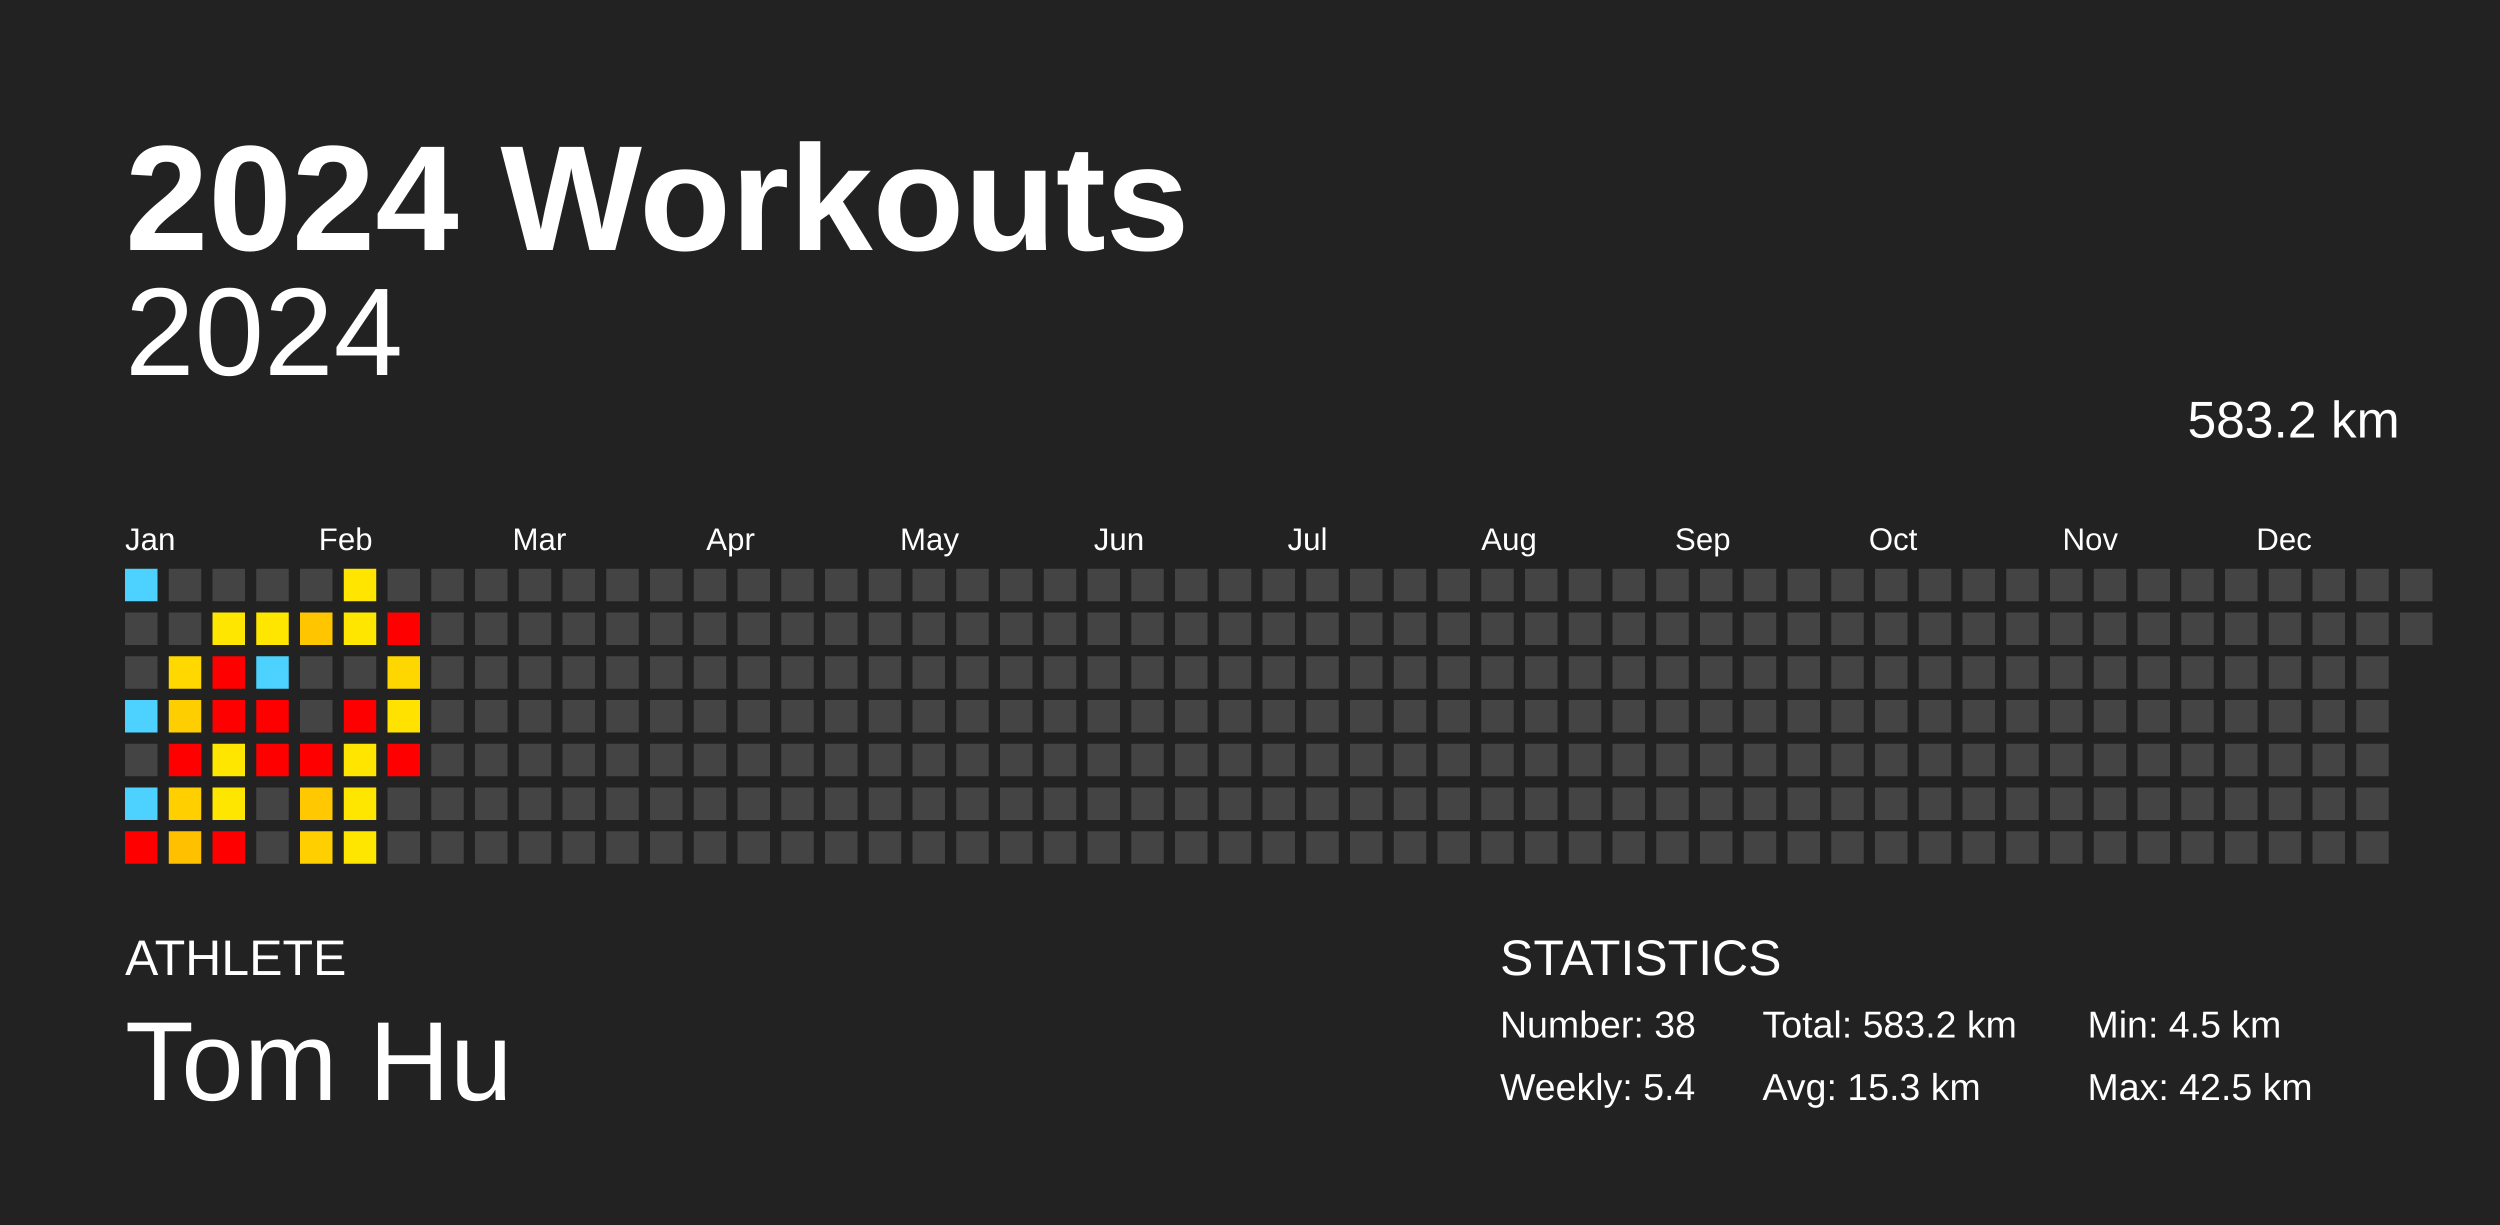
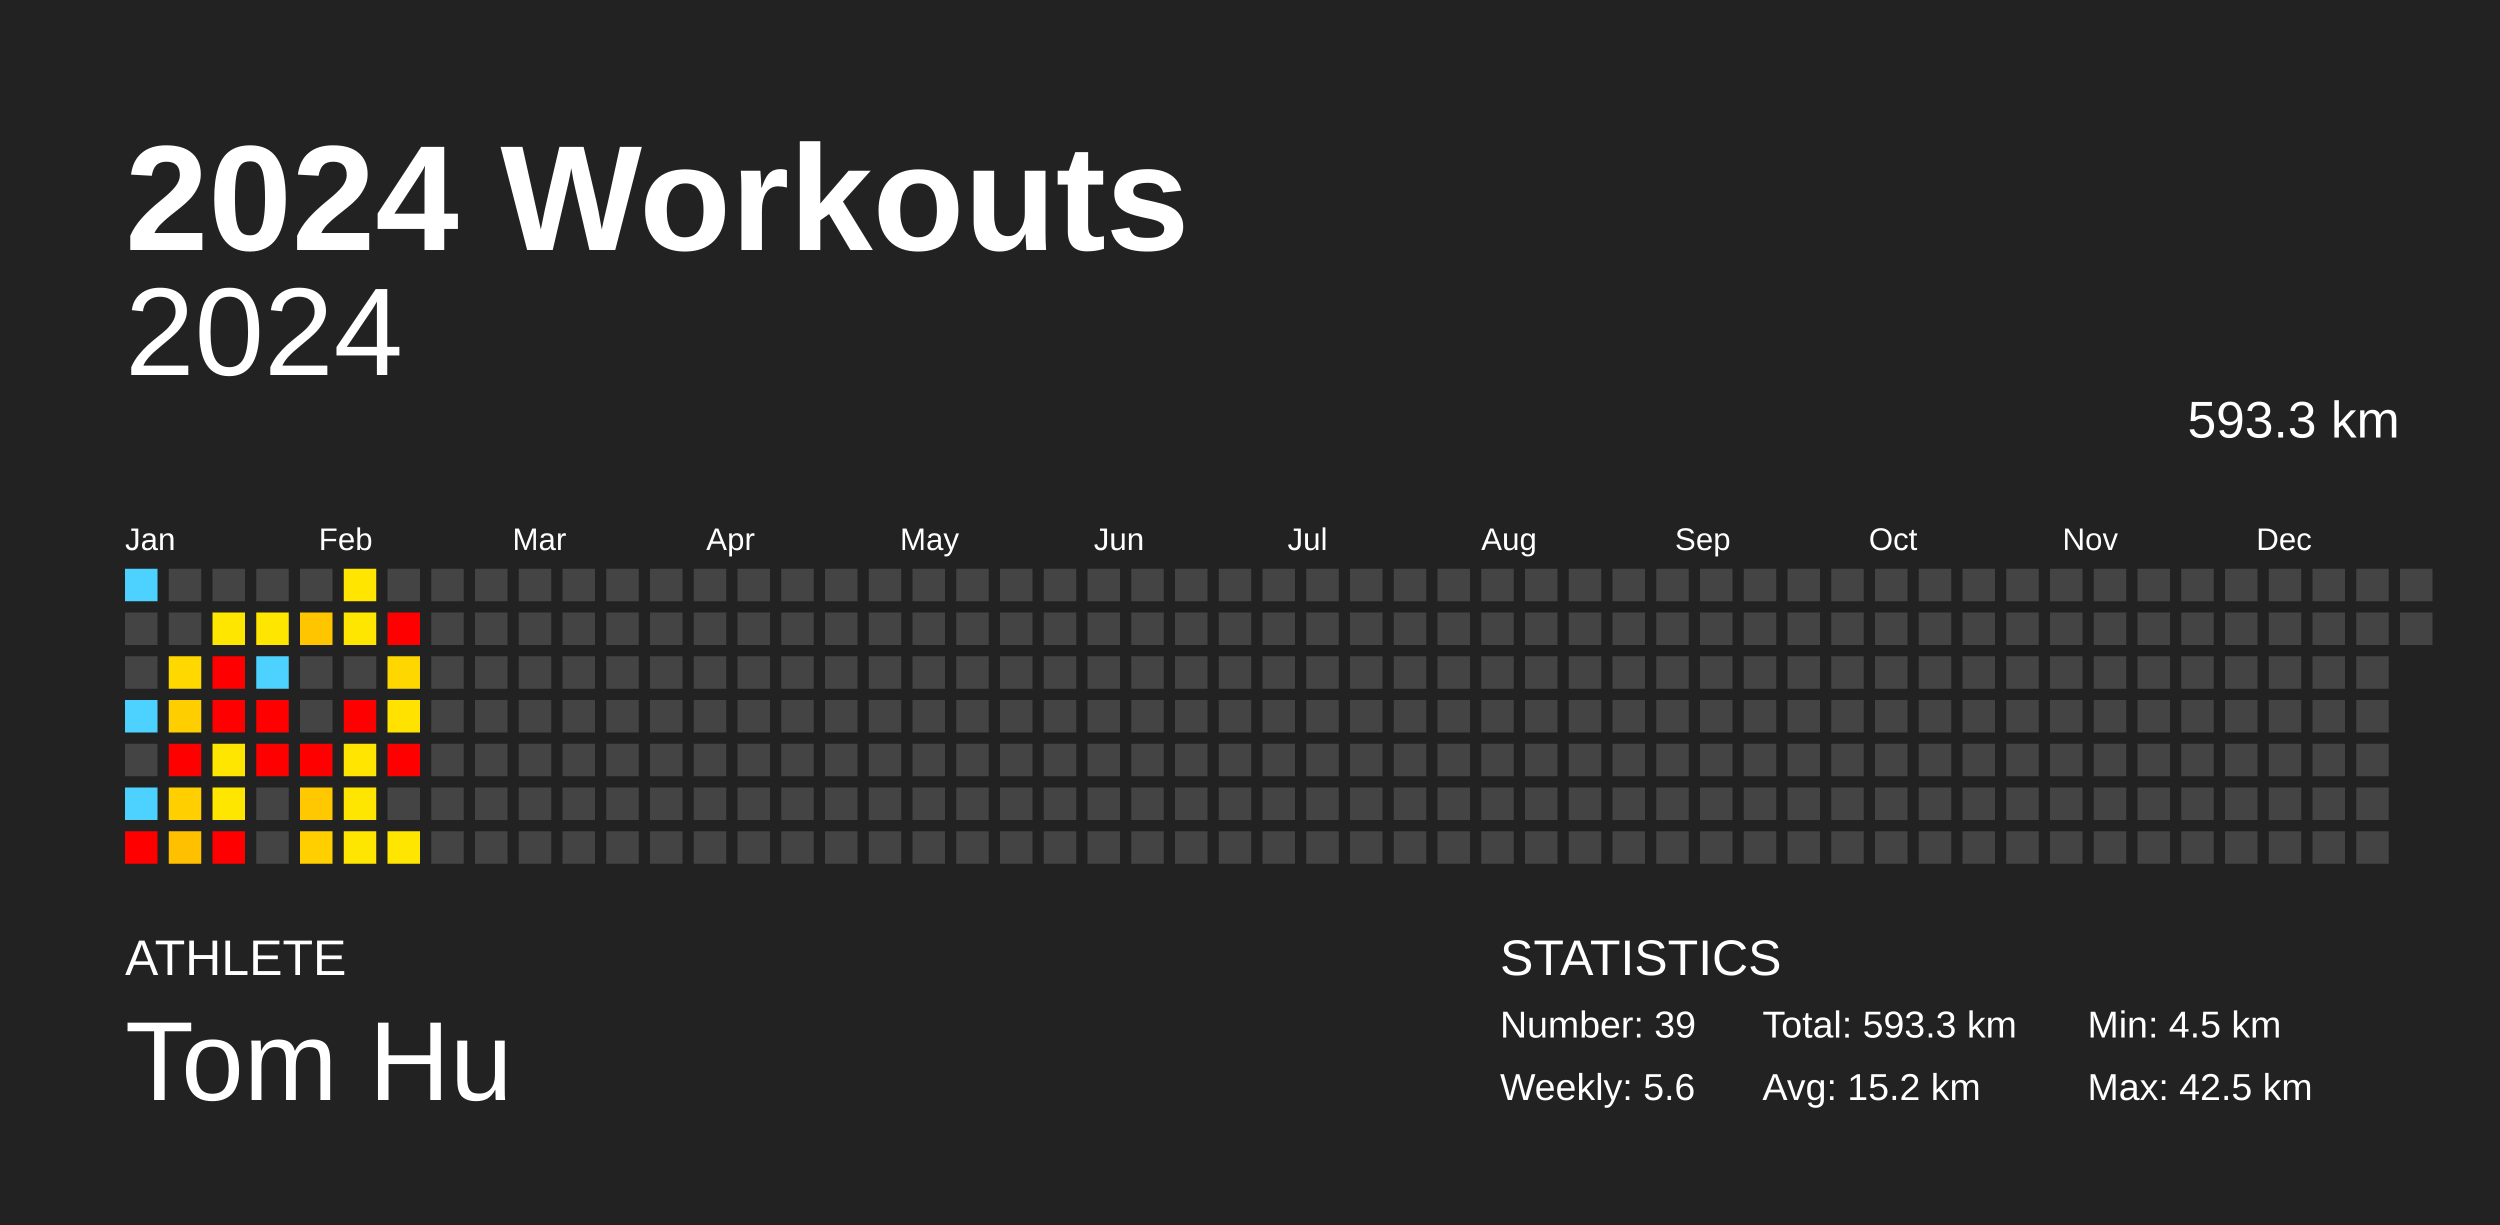
<svg xmlns="http://www.w3.org/2000/svg" baseProfile="full" height="98mm" version="1.1" viewBox="0,0,200,98" width="200mm">
  <defs />
  <rect fill="#222222" height="98" width="200" x="0" y="0" />
  <text fill="#FFFFFF" style="font-size:12px; font-family:Arial; font-weight:bold;" x="10" y="20">2024 Workouts</text>
  <text fill="#FFFFFF" style="font-size:4px; font-family:Arial" x="10" y="78">ATHLETE</text>
  <text fill="#FFFFFF" style="font-size:9px; font-family:Arial" x="10" y="88">Tom Hu</text>
  <text fill="#FFFFFF" style="font-size:4px; font-family:Arial" x="120" y="78">STATISTICS</text>
-   <text fill="#FFFFFF" style="font-size:3px; font-family:Arial" x="120" y="83">Number: 38</text>
-   <text fill="#FFFFFF" style="font-size:3px; font-family:Arial" x="120" y="88">Weekly: 5.4</text>
-   <text fill="#FFFFFF" style="font-size:3px; font-family:Arial" x="141" y="83">Total: 583.2 km</text>
-   <text fill="#FFFFFF" style="font-size:3px; font-family:Arial" x="141" y="88">Avg: 15.3 km</text>
+   <text fill="#FFFFFF" style="font-size:3px; font-family:Arial" x="120" y="83">Number: 39</text>
+   <text fill="#FFFFFF" style="font-size:3px; font-family:Arial" x="120" y="88">Weekly: 5.6</text>
+   <text fill="#FFFFFF" style="font-size:3px; font-family:Arial" x="141" y="83">Total: 593.3 km</text>
+   <text fill="#FFFFFF" style="font-size:3px; font-family:Arial" x="141" y="88">Avg: 15.2 km</text>
  <text fill="#FFFFFF" style="font-size:3px; font-family:Arial" x="167" y="83">Min: 4.5 km</text>
  <text fill="#FFFFFF" style="font-size:3px; font-family:Arial" x="167" y="88">Max: 42.5 km</text>
  <text alignment-baseline="hanging" fill="#FFFFFF" style="font-size:10.0px; font-family:Arial;" x="10" y="30">2024</text>
-   <text alignment-baseline="hanging" fill="#FFFFFF" style="font-size:4.125px; font-family:Arial;" x="175" y="35">583.2 km</text>
+   <text alignment-baseline="hanging" fill="#FFFFFF" style="font-size:4.125px; font-family:Arial;" x="175" y="35">593.3 km</text>
  <text fill="#FFFFFF" style="font-size:2.5px; font-family:Arial" x="10.0" y="44">Jan</text>
  <text fill="#FFFFFF" style="font-size:2.5px; font-family:Arial" x="25.5" y="44">Feb</text>
  <text fill="#FFFFFF" style="font-size:2.5px; font-family:Arial" x="41.0" y="44">Mar</text>
  <text fill="#FFFFFF" style="font-size:2.5px; font-family:Arial" x="56.5" y="44">Apr</text>
  <text fill="#FFFFFF" style="font-size:2.5px; font-family:Arial" x="72.0" y="44">May</text>
  <text fill="#FFFFFF" style="font-size:2.5px; font-family:Arial" x="87.5" y="44">Jun</text>
  <text fill="#FFFFFF" style="font-size:2.5px; font-family:Arial" x="103.0" y="44">Jul</text>
  <text fill="#FFFFFF" style="font-size:2.5px; font-family:Arial" x="118.5" y="44">Aug</text>
  <text fill="#FFFFFF" style="font-size:2.5px; font-family:Arial" x="134.0" y="44">Sep</text>
  <text fill="#FFFFFF" style="font-size:2.5px; font-family:Arial" x="149.5" y="44">Oct</text>
  <text fill="#FFFFFF" style="font-size:2.5px; font-family:Arial" x="165.0" y="44">Nov</text>
  <text fill="#FFFFFF" style="font-size:2.5px; font-family:Arial" x="180.5" y="44">Dec</text>
  <rect fill="#4dd2ff" height="2.6" width="2.6" x="10.0" y="45.5" />
  <rect fill="#444444" height="2.6" width="2.6" x="10.0" y="49.0" />
  <rect fill="#444444" height="2.6" width="2.6" x="10.0" y="52.5" />
  <rect fill="#4dd2ff" height="2.6" width="2.6" x="10.0" y="56.0" />
  <rect fill="#444444" height="2.6" width="2.6" x="10.0" y="59.5" />
  <rect fill="#4dd2ff" height="2.6" width="2.6" x="10.0" y="63.0" />
  <rect fill="red" height="2.6" width="2.6" x="10.0" y="66.5" />
  <rect fill="#444444" height="2.6" width="2.6" x="13.5" y="45.5" />
  <rect fill="#444444" height="2.6" width="2.6" x="13.5" y="49.0" />
  <rect fill="#ffd800" height="2.6" width="2.6" x="13.5" y="52.5" />
  <rect fill="#ffce00" height="2.6" width="2.6" x="13.5" y="56.0" />
  <rect fill="red" height="2.6" width="2.6" x="13.5" y="59.5" />
  <rect fill="#ffcf00" height="2.6" width="2.6" x="13.5" y="63.0" />
  <rect fill="#ffc000" height="2.6" width="2.6" x="13.5" y="66.5" />
  <rect fill="#444444" height="2.6" width="2.6" x="17.0" y="45.5" />
  <rect fill="#ffe600" height="2.6" width="2.6" x="17.0" y="49.0" />
  <rect fill="red" height="2.6" width="2.6" x="17.0" y="52.5" />
  <rect fill="red" height="2.6" width="2.6" x="17.0" y="56.0" />
  <rect fill="#ffe600" height="2.6" width="2.6" x="17.0" y="59.5" />
  <rect fill="#ffe600" height="2.6" width="2.6" x="17.0" y="63.0" />
  <rect fill="red" height="2.6" width="2.6" x="17.0" y="66.5" />
  <rect fill="#444444" height="2.6" width="2.6" x="20.5" y="45.5" />
  <rect fill="#ffe600" height="2.6" width="2.6" x="20.5" y="49.0" />
  <rect fill="#4dd2ff" height="2.6" width="2.6" x="20.5" y="52.5" />
  <rect fill="red" height="2.6" width="2.6" x="20.5" y="56.0" />
  <rect fill="red" height="2.6" width="2.6" x="20.5" y="59.5" />
  <rect fill="#444444" height="2.6" width="2.6" x="20.5" y="63.0" />
  <rect fill="#444444" height="2.6" width="2.6" x="20.5" y="66.5" />
  <rect fill="#444444" height="2.6" width="2.6" x="24.0" y="45.5" />
  <rect fill="#ffc600" height="2.6" width="2.6" x="24.0" y="49.0" />
  <rect fill="#444444" height="2.6" width="2.6" x="24.0" y="52.5" />
  <rect fill="#444444" height="2.6" width="2.6" x="24.0" y="56.0" />
  <rect fill="red" height="2.6" width="2.6" x="24.0" y="59.5" />
  <rect fill="#ffc800" height="2.6" width="2.6" x="24.0" y="63.0" />
  <rect fill="#ffcf00" height="2.6" width="2.6" x="24.0" y="66.5" />
  <rect fill="#ffe500" height="2.6" width="2.6" x="27.5" y="45.5" />
  <rect fill="#ffe600" height="2.6" width="2.6" x="27.5" y="49.0" />
  <rect fill="#444444" height="2.6" width="2.6" x="27.5" y="52.5" />
  <rect fill="red" height="2.6" width="2.6" x="27.5" y="56.0" />
  <rect fill="#ffe500" height="2.6" width="2.6" x="27.5" y="59.5" />
  <rect fill="#ffe600" height="2.6" width="2.6" x="27.5" y="63.0" />
  <rect fill="#ffe600" height="2.6" width="2.6" x="27.5" y="66.5" />
  <rect fill="#444444" height="2.6" width="2.6" x="31.0" y="45.5" />
  <rect fill="red" height="2.6" width="2.6" x="31.0" y="49.0" />
  <rect fill="#ffd700" height="2.6" width="2.6" x="31.0" y="52.5" />
  <rect fill="#ffe200" height="2.6" width="2.6" x="31.0" y="56.0" />
  <rect fill="red" height="2.6" width="2.6" x="31.0" y="59.5" />
  <rect fill="#444444" height="2.6" width="2.6" x="31.0" y="63.0" />
-   <rect fill="#444444" height="2.6" width="2.6" x="31.0" y="66.5" />
+   <rect fill="#ffe600" height="2.6" width="2.6" x="31.0" y="66.5" />
  <rect fill="#444444" height="2.6" width="2.6" x="34.5" y="45.5" />
  <rect fill="#444444" height="2.6" width="2.6" x="34.5" y="49.0" />
  <rect fill="#444444" height="2.6" width="2.6" x="34.5" y="52.5" />
  <rect fill="#444444" height="2.6" width="2.6" x="34.5" y="56.0" />
  <rect fill="#444444" height="2.6" width="2.6" x="34.5" y="59.5" />
  <rect fill="#444444" height="2.6" width="2.6" x="34.5" y="63.0" />
  <rect fill="#444444" height="2.6" width="2.6" x="34.5" y="66.5" />
  <rect fill="#444444" height="2.6" width="2.6" x="38.0" y="45.5" />
  <rect fill="#444444" height="2.6" width="2.6" x="38.0" y="49.0" />
  <rect fill="#444444" height="2.6" width="2.6" x="38.0" y="52.5" />
  <rect fill="#444444" height="2.6" width="2.6" x="38.0" y="56.0" />
  <rect fill="#444444" height="2.6" width="2.6" x="38.0" y="59.5" />
  <rect fill="#444444" height="2.6" width="2.6" x="38.0" y="63.0" />
  <rect fill="#444444" height="2.6" width="2.6" x="38.0" y="66.5" />
  <rect fill="#444444" height="2.6" width="2.6" x="41.5" y="45.5" />
  <rect fill="#444444" height="2.6" width="2.6" x="41.5" y="49.0" />
  <rect fill="#444444" height="2.6" width="2.6" x="41.5" y="52.5" />
  <rect fill="#444444" height="2.6" width="2.6" x="41.5" y="56.0" />
  <rect fill="#444444" height="2.6" width="2.6" x="41.5" y="59.5" />
  <rect fill="#444444" height="2.6" width="2.6" x="41.5" y="63.0" />
  <rect fill="#444444" height="2.6" width="2.6" x="41.5" y="66.5" />
  <rect fill="#444444" height="2.6" width="2.6" x="45.0" y="45.5" />
  <rect fill="#444444" height="2.6" width="2.6" x="45.0" y="49.0" />
  <rect fill="#444444" height="2.6" width="2.6" x="45.0" y="52.5" />
  <rect fill="#444444" height="2.6" width="2.6" x="45.0" y="56.0" />
  <rect fill="#444444" height="2.6" width="2.6" x="45.0" y="59.5" />
  <rect fill="#444444" height="2.6" width="2.6" x="45.0" y="63.0" />
  <rect fill="#444444" height="2.6" width="2.6" x="45.0" y="66.5" />
  <rect fill="#444444" height="2.6" width="2.6" x="48.5" y="45.5" />
  <rect fill="#444444" height="2.6" width="2.6" x="48.5" y="49.0" />
  <rect fill="#444444" height="2.6" width="2.6" x="48.5" y="52.5" />
  <rect fill="#444444" height="2.6" width="2.6" x="48.5" y="56.0" />
  <rect fill="#444444" height="2.6" width="2.6" x="48.5" y="59.5" />
  <rect fill="#444444" height="2.6" width="2.6" x="48.5" y="63.0" />
  <rect fill="#444444" height="2.6" width="2.6" x="48.5" y="66.5" />
  <rect fill="#444444" height="2.6" width="2.6" x="52.0" y="45.5" />
  <rect fill="#444444" height="2.6" width="2.6" x="52.0" y="49.0" />
  <rect fill="#444444" height="2.6" width="2.6" x="52.0" y="52.5" />
  <rect fill="#444444" height="2.6" width="2.6" x="52.0" y="56.0" />
  <rect fill="#444444" height="2.6" width="2.6" x="52.0" y="59.5" />
  <rect fill="#444444" height="2.6" width="2.6" x="52.0" y="63.0" />
  <rect fill="#444444" height="2.6" width="2.6" x="52.0" y="66.5" />
  <rect fill="#444444" height="2.6" width="2.6" x="55.5" y="45.5" />
  <rect fill="#444444" height="2.6" width="2.6" x="55.5" y="49.0" />
  <rect fill="#444444" height="2.6" width="2.6" x="55.5" y="52.5" />
  <rect fill="#444444" height="2.6" width="2.6" x="55.5" y="56.0" />
  <rect fill="#444444" height="2.6" width="2.6" x="55.5" y="59.5" />
  <rect fill="#444444" height="2.6" width="2.6" x="55.5" y="63.0" />
  <rect fill="#444444" height="2.6" width="2.6" x="55.5" y="66.5" />
  <rect fill="#444444" height="2.6" width="2.6" x="59.0" y="45.5" />
  <rect fill="#444444" height="2.6" width="2.6" x="59.0" y="49.0" />
  <rect fill="#444444" height="2.6" width="2.6" x="59.0" y="52.5" />
  <rect fill="#444444" height="2.6" width="2.6" x="59.0" y="56.0" />
  <rect fill="#444444" height="2.6" width="2.6" x="59.0" y="59.5" />
  <rect fill="#444444" height="2.6" width="2.6" x="59.0" y="63.0" />
  <rect fill="#444444" height="2.6" width="2.6" x="59.0" y="66.5" />
  <rect fill="#444444" height="2.6" width="2.6" x="62.5" y="45.5" />
  <rect fill="#444444" height="2.6" width="2.6" x="62.5" y="49.0" />
  <rect fill="#444444" height="2.6" width="2.6" x="62.5" y="52.5" />
  <rect fill="#444444" height="2.6" width="2.6" x="62.5" y="56.0" />
  <rect fill="#444444" height="2.6" width="2.6" x="62.5" y="59.5" />
  <rect fill="#444444" height="2.6" width="2.6" x="62.5" y="63.0" />
  <rect fill="#444444" height="2.6" width="2.6" x="62.5" y="66.5" />
  <rect fill="#444444" height="2.6" width="2.6" x="66.0" y="45.5" />
  <rect fill="#444444" height="2.6" width="2.6" x="66.0" y="49.0" />
  <rect fill="#444444" height="2.6" width="2.6" x="66.0" y="52.5" />
  <rect fill="#444444" height="2.6" width="2.6" x="66.0" y="56.0" />
  <rect fill="#444444" height="2.6" width="2.6" x="66.0" y="59.5" />
  <rect fill="#444444" height="2.6" width="2.6" x="66.0" y="63.0" />
  <rect fill="#444444" height="2.6" width="2.6" x="66.0" y="66.5" />
  <rect fill="#444444" height="2.6" width="2.6" x="69.5" y="45.5" />
  <rect fill="#444444" height="2.6" width="2.6" x="69.5" y="49.0" />
  <rect fill="#444444" height="2.6" width="2.6" x="69.5" y="52.5" />
  <rect fill="#444444" height="2.6" width="2.6" x="69.5" y="56.0" />
  <rect fill="#444444" height="2.6" width="2.6" x="69.5" y="59.5" />
  <rect fill="#444444" height="2.6" width="2.6" x="69.5" y="63.0" />
  <rect fill="#444444" height="2.6" width="2.6" x="69.5" y="66.5" />
  <rect fill="#444444" height="2.6" width="2.6" x="73.0" y="45.5" />
  <rect fill="#444444" height="2.6" width="2.6" x="73.0" y="49.0" />
  <rect fill="#444444" height="2.6" width="2.6" x="73.0" y="52.5" />
  <rect fill="#444444" height="2.6" width="2.6" x="73.0" y="56.0" />
  <rect fill="#444444" height="2.6" width="2.6" x="73.0" y="59.5" />
  <rect fill="#444444" height="2.6" width="2.6" x="73.0" y="63.0" />
  <rect fill="#444444" height="2.6" width="2.6" x="73.0" y="66.5" />
  <rect fill="#444444" height="2.6" width="2.6" x="76.5" y="45.5" />
  <rect fill="#444444" height="2.6" width="2.6" x="76.5" y="49.0" />
  <rect fill="#444444" height="2.6" width="2.6" x="76.5" y="52.5" />
  <rect fill="#444444" height="2.6" width="2.6" x="76.5" y="56.0" />
  <rect fill="#444444" height="2.6" width="2.6" x="76.5" y="59.5" />
  <rect fill="#444444" height="2.6" width="2.6" x="76.5" y="63.0" />
  <rect fill="#444444" height="2.6" width="2.6" x="76.5" y="66.5" />
  <rect fill="#444444" height="2.6" width="2.6" x="80.0" y="45.5" />
  <rect fill="#444444" height="2.6" width="2.6" x="80.0" y="49.0" />
  <rect fill="#444444" height="2.6" width="2.6" x="80.0" y="52.5" />
  <rect fill="#444444" height="2.6" width="2.6" x="80.0" y="56.0" />
  <rect fill="#444444" height="2.6" width="2.6" x="80.0" y="59.5" />
  <rect fill="#444444" height="2.6" width="2.6" x="80.0" y="63.0" />
  <rect fill="#444444" height="2.6" width="2.6" x="80.0" y="66.5" />
  <rect fill="#444444" height="2.6" width="2.6" x="83.5" y="45.5" />
  <rect fill="#444444" height="2.6" width="2.6" x="83.5" y="49.0" />
  <rect fill="#444444" height="2.6" width="2.6" x="83.5" y="52.5" />
  <rect fill="#444444" height="2.6" width="2.6" x="83.5" y="56.0" />
  <rect fill="#444444" height="2.6" width="2.6" x="83.5" y="59.5" />
  <rect fill="#444444" height="2.6" width="2.6" x="83.5" y="63.0" />
  <rect fill="#444444" height="2.6" width="2.6" x="83.5" y="66.5" />
  <rect fill="#444444" height="2.6" width="2.6" x="87.0" y="45.5" />
  <rect fill="#444444" height="2.6" width="2.6" x="87.0" y="49.0" />
  <rect fill="#444444" height="2.6" width="2.6" x="87.0" y="52.5" />
  <rect fill="#444444" height="2.6" width="2.6" x="87.0" y="56.0" />
  <rect fill="#444444" height="2.6" width="2.6" x="87.0" y="59.5" />
  <rect fill="#444444" height="2.6" width="2.6" x="87.0" y="63.0" />
  <rect fill="#444444" height="2.6" width="2.6" x="87.0" y="66.5" />
  <rect fill="#444444" height="2.6" width="2.6" x="90.5" y="45.5" />
  <rect fill="#444444" height="2.6" width="2.6" x="90.5" y="49.0" />
  <rect fill="#444444" height="2.6" width="2.6" x="90.5" y="52.5" />
  <rect fill="#444444" height="2.6" width="2.6" x="90.5" y="56.0" />
  <rect fill="#444444" height="2.6" width="2.6" x="90.5" y="59.5" />
  <rect fill="#444444" height="2.6" width="2.6" x="90.5" y="63.0" />
  <rect fill="#444444" height="2.6" width="2.6" x="90.5" y="66.5" />
  <rect fill="#444444" height="2.6" width="2.6" x="94.0" y="45.5" />
  <rect fill="#444444" height="2.6" width="2.6" x="94.0" y="49.0" />
  <rect fill="#444444" height="2.6" width="2.6" x="94.0" y="52.5" />
  <rect fill="#444444" height="2.6" width="2.6" x="94.0" y="56.0" />
  <rect fill="#444444" height="2.6" width="2.6" x="94.0" y="59.5" />
  <rect fill="#444444" height="2.6" width="2.6" x="94.0" y="63.0" />
  <rect fill="#444444" height="2.6" width="2.6" x="94.0" y="66.5" />
  <rect fill="#444444" height="2.6" width="2.6" x="97.5" y="45.5" />
  <rect fill="#444444" height="2.6" width="2.6" x="97.5" y="49.0" />
  <rect fill="#444444" height="2.6" width="2.6" x="97.5" y="52.5" />
  <rect fill="#444444" height="2.6" width="2.6" x="97.5" y="56.0" />
  <rect fill="#444444" height="2.6" width="2.6" x="97.5" y="59.5" />
  <rect fill="#444444" height="2.6" width="2.6" x="97.5" y="63.0" />
  <rect fill="#444444" height="2.6" width="2.6" x="97.5" y="66.5" />
  <rect fill="#444444" height="2.6" width="2.6" x="101.0" y="45.5" />
  <rect fill="#444444" height="2.6" width="2.6" x="101.0" y="49.0" />
  <rect fill="#444444" height="2.6" width="2.6" x="101.0" y="52.5" />
  <rect fill="#444444" height="2.6" width="2.6" x="101.0" y="56.0" />
  <rect fill="#444444" height="2.6" width="2.6" x="101.0" y="59.5" />
  <rect fill="#444444" height="2.6" width="2.6" x="101.0" y="63.0" />
  <rect fill="#444444" height="2.6" width="2.6" x="101.0" y="66.5" />
  <rect fill="#444444" height="2.6" width="2.6" x="104.5" y="45.5" />
  <rect fill="#444444" height="2.6" width="2.6" x="104.5" y="49.0" />
  <rect fill="#444444" height="2.6" width="2.6" x="104.5" y="52.5" />
  <rect fill="#444444" height="2.6" width="2.6" x="104.5" y="56.0" />
  <rect fill="#444444" height="2.6" width="2.6" x="104.5" y="59.5" />
  <rect fill="#444444" height="2.6" width="2.6" x="104.5" y="63.0" />
  <rect fill="#444444" height="2.6" width="2.6" x="104.5" y="66.5" />
  <rect fill="#444444" height="2.6" width="2.6" x="108.0" y="45.5" />
  <rect fill="#444444" height="2.6" width="2.6" x="108.0" y="49.0" />
  <rect fill="#444444" height="2.6" width="2.6" x="108.0" y="52.5" />
  <rect fill="#444444" height="2.6" width="2.6" x="108.0" y="56.0" />
  <rect fill="#444444" height="2.6" width="2.6" x="108.0" y="59.5" />
  <rect fill="#444444" height="2.6" width="2.6" x="108.0" y="63.0" />
  <rect fill="#444444" height="2.6" width="2.6" x="108.0" y="66.5" />
  <rect fill="#444444" height="2.6" width="2.6" x="111.5" y="45.5" />
  <rect fill="#444444" height="2.6" width="2.6" x="111.5" y="49.0" />
  <rect fill="#444444" height="2.6" width="2.6" x="111.5" y="52.5" />
  <rect fill="#444444" height="2.6" width="2.6" x="111.5" y="56.0" />
  <rect fill="#444444" height="2.6" width="2.6" x="111.5" y="59.5" />
  <rect fill="#444444" height="2.6" width="2.6" x="111.5" y="63.0" />
  <rect fill="#444444" height="2.6" width="2.6" x="111.5" y="66.5" />
  <rect fill="#444444" height="2.6" width="2.6" x="115.0" y="45.5" />
  <rect fill="#444444" height="2.6" width="2.6" x="115.0" y="49.0" />
  <rect fill="#444444" height="2.6" width="2.6" x="115.0" y="52.5" />
  <rect fill="#444444" height="2.6" width="2.6" x="115.0" y="56.0" />
  <rect fill="#444444" height="2.6" width="2.6" x="115.0" y="59.5" />
  <rect fill="#444444" height="2.6" width="2.6" x="115.0" y="63.0" />
  <rect fill="#444444" height="2.6" width="2.6" x="115.0" y="66.5" />
  <rect fill="#444444" height="2.6" width="2.6" x="118.5" y="45.5" />
  <rect fill="#444444" height="2.6" width="2.6" x="118.5" y="49.0" />
  <rect fill="#444444" height="2.6" width="2.6" x="118.5" y="52.5" />
  <rect fill="#444444" height="2.6" width="2.6" x="118.5" y="56.0" />
  <rect fill="#444444" height="2.6" width="2.6" x="118.5" y="59.5" />
  <rect fill="#444444" height="2.6" width="2.6" x="118.5" y="63.0" />
  <rect fill="#444444" height="2.6" width="2.6" x="118.5" y="66.5" />
  <rect fill="#444444" height="2.6" width="2.6" x="122.0" y="45.5" />
  <rect fill="#444444" height="2.6" width="2.6" x="122.0" y="49.0" />
  <rect fill="#444444" height="2.6" width="2.6" x="122.0" y="52.5" />
  <rect fill="#444444" height="2.6" width="2.6" x="122.0" y="56.0" />
  <rect fill="#444444" height="2.6" width="2.6" x="122.0" y="59.5" />
  <rect fill="#444444" height="2.6" width="2.6" x="122.0" y="63.0" />
  <rect fill="#444444" height="2.6" width="2.6" x="122.0" y="66.5" />
  <rect fill="#444444" height="2.6" width="2.6" x="125.5" y="45.5" />
  <rect fill="#444444" height="2.6" width="2.6" x="125.5" y="49.0" />
  <rect fill="#444444" height="2.6" width="2.6" x="125.5" y="52.5" />
  <rect fill="#444444" height="2.6" width="2.6" x="125.5" y="56.0" />
  <rect fill="#444444" height="2.6" width="2.6" x="125.5" y="59.5" />
  <rect fill="#444444" height="2.6" width="2.6" x="125.5" y="63.0" />
  <rect fill="#444444" height="2.6" width="2.6" x="125.5" y="66.5" />
  <rect fill="#444444" height="2.6" width="2.6" x="129.0" y="45.5" />
  <rect fill="#444444" height="2.6" width="2.6" x="129.0" y="49.0" />
  <rect fill="#444444" height="2.6" width="2.6" x="129.0" y="52.5" />
  <rect fill="#444444" height="2.6" width="2.6" x="129.0" y="56.0" />
  <rect fill="#444444" height="2.6" width="2.6" x="129.0" y="59.5" />
  <rect fill="#444444" height="2.6" width="2.6" x="129.0" y="63.0" />
  <rect fill="#444444" height="2.6" width="2.6" x="129.0" y="66.5" />
  <rect fill="#444444" height="2.6" width="2.6" x="132.5" y="45.5" />
  <rect fill="#444444" height="2.6" width="2.6" x="132.5" y="49.0" />
  <rect fill="#444444" height="2.6" width="2.6" x="132.5" y="52.5" />
  <rect fill="#444444" height="2.6" width="2.6" x="132.5" y="56.0" />
  <rect fill="#444444" height="2.6" width="2.6" x="132.5" y="59.5" />
  <rect fill="#444444" height="2.6" width="2.6" x="132.5" y="63.0" />
  <rect fill="#444444" height="2.6" width="2.6" x="132.5" y="66.5" />
  <rect fill="#444444" height="2.6" width="2.6" x="136.0" y="45.5" />
  <rect fill="#444444" height="2.6" width="2.6" x="136.0" y="49.0" />
  <rect fill="#444444" height="2.6" width="2.6" x="136.0" y="52.5" />
  <rect fill="#444444" height="2.6" width="2.6" x="136.0" y="56.0" />
  <rect fill="#444444" height="2.6" width="2.6" x="136.0" y="59.5" />
  <rect fill="#444444" height="2.6" width="2.6" x="136.0" y="63.0" />
  <rect fill="#444444" height="2.6" width="2.6" x="136.0" y="66.5" />
  <rect fill="#444444" height="2.6" width="2.6" x="139.5" y="45.5" />
  <rect fill="#444444" height="2.6" width="2.6" x="139.5" y="49.0" />
  <rect fill="#444444" height="2.6" width="2.6" x="139.5" y="52.5" />
  <rect fill="#444444" height="2.6" width="2.6" x="139.5" y="56.0" />
  <rect fill="#444444" height="2.6" width="2.6" x="139.5" y="59.5" />
  <rect fill="#444444" height="2.6" width="2.6" x="139.5" y="63.0" />
  <rect fill="#444444" height="2.6" width="2.6" x="139.5" y="66.5" />
  <rect fill="#444444" height="2.6" width="2.6" x="143.0" y="45.5" />
  <rect fill="#444444" height="2.6" width="2.6" x="143.0" y="49.0" />
  <rect fill="#444444" height="2.6" width="2.6" x="143.0" y="52.5" />
  <rect fill="#444444" height="2.6" width="2.6" x="143.0" y="56.0" />
  <rect fill="#444444" height="2.6" width="2.6" x="143.0" y="59.5" />
  <rect fill="#444444" height="2.6" width="2.6" x="143.0" y="63.0" />
  <rect fill="#444444" height="2.6" width="2.6" x="143.0" y="66.5" />
  <rect fill="#444444" height="2.6" width="2.6" x="146.5" y="45.5" />
  <rect fill="#444444" height="2.6" width="2.6" x="146.5" y="49.0" />
  <rect fill="#444444" height="2.6" width="2.6" x="146.5" y="52.5" />
  <rect fill="#444444" height="2.6" width="2.6" x="146.5" y="56.0" />
  <rect fill="#444444" height="2.6" width="2.6" x="146.5" y="59.5" />
  <rect fill="#444444" height="2.6" width="2.6" x="146.5" y="63.0" />
  <rect fill="#444444" height="2.6" width="2.6" x="146.5" y="66.5" />
  <rect fill="#444444" height="2.6" width="2.6" x="150.0" y="45.5" />
  <rect fill="#444444" height="2.6" width="2.6" x="150.0" y="49.0" />
  <rect fill="#444444" height="2.6" width="2.6" x="150.0" y="52.5" />
  <rect fill="#444444" height="2.6" width="2.6" x="150.0" y="56.0" />
  <rect fill="#444444" height="2.6" width="2.6" x="150.0" y="59.5" />
  <rect fill="#444444" height="2.6" width="2.6" x="150.0" y="63.0" />
  <rect fill="#444444" height="2.6" width="2.6" x="150.0" y="66.5" />
  <rect fill="#444444" height="2.6" width="2.6" x="153.5" y="45.5" />
  <rect fill="#444444" height="2.6" width="2.6" x="153.5" y="49.0" />
  <rect fill="#444444" height="2.6" width="2.6" x="153.5" y="52.5" />
  <rect fill="#444444" height="2.6" width="2.6" x="153.5" y="56.0" />
  <rect fill="#444444" height="2.6" width="2.6" x="153.5" y="59.5" />
  <rect fill="#444444" height="2.6" width="2.6" x="153.5" y="63.0" />
  <rect fill="#444444" height="2.6" width="2.6" x="153.5" y="66.5" />
  <rect fill="#444444" height="2.6" width="2.6" x="157.0" y="45.5" />
  <rect fill="#444444" height="2.6" width="2.6" x="157.0" y="49.0" />
  <rect fill="#444444" height="2.6" width="2.6" x="157.0" y="52.5" />
  <rect fill="#444444" height="2.6" width="2.6" x="157.0" y="56.0" />
  <rect fill="#444444" height="2.6" width="2.6" x="157.0" y="59.5" />
  <rect fill="#444444" height="2.6" width="2.6" x="157.0" y="63.0" />
  <rect fill="#444444" height="2.6" width="2.6" x="157.0" y="66.5" />
  <rect fill="#444444" height="2.6" width="2.6" x="160.5" y="45.5" />
  <rect fill="#444444" height="2.6" width="2.6" x="160.5" y="49.0" />
  <rect fill="#444444" height="2.6" width="2.6" x="160.5" y="52.5" />
  <rect fill="#444444" height="2.6" width="2.6" x="160.5" y="56.0" />
  <rect fill="#444444" height="2.6" width="2.6" x="160.5" y="59.5" />
  <rect fill="#444444" height="2.6" width="2.6" x="160.5" y="63.0" />
  <rect fill="#444444" height="2.6" width="2.6" x="160.5" y="66.5" />
  <rect fill="#444444" height="2.6" width="2.6" x="164.0" y="45.5" />
  <rect fill="#444444" height="2.6" width="2.6" x="164.0" y="49.0" />
  <rect fill="#444444" height="2.6" width="2.6" x="164.0" y="52.5" />
  <rect fill="#444444" height="2.6" width="2.6" x="164.0" y="56.0" />
  <rect fill="#444444" height="2.6" width="2.6" x="164.0" y="59.5" />
  <rect fill="#444444" height="2.6" width="2.6" x="164.0" y="63.0" />
  <rect fill="#444444" height="2.6" width="2.6" x="164.0" y="66.5" />
  <rect fill="#444444" height="2.6" width="2.6" x="167.5" y="45.5" />
  <rect fill="#444444" height="2.6" width="2.6" x="167.5" y="49.0" />
  <rect fill="#444444" height="2.6" width="2.6" x="167.5" y="52.5" />
  <rect fill="#444444" height="2.6" width="2.6" x="167.5" y="56.0" />
  <rect fill="#444444" height="2.6" width="2.6" x="167.5" y="59.5" />
  <rect fill="#444444" height="2.6" width="2.6" x="167.5" y="63.0" />
  <rect fill="#444444" height="2.6" width="2.6" x="167.5" y="66.5" />
  <rect fill="#444444" height="2.6" width="2.6" x="171.0" y="45.5" />
  <rect fill="#444444" height="2.6" width="2.6" x="171.0" y="49.0" />
  <rect fill="#444444" height="2.6" width="2.6" x="171.0" y="52.5" />
  <rect fill="#444444" height="2.6" width="2.6" x="171.0" y="56.0" />
  <rect fill="#444444" height="2.6" width="2.6" x="171.0" y="59.5" />
  <rect fill="#444444" height="2.6" width="2.6" x="171.0" y="63.0" />
  <rect fill="#444444" height="2.6" width="2.6" x="171.0" y="66.5" />
  <rect fill="#444444" height="2.6" width="2.6" x="174.5" y="45.5" />
  <rect fill="#444444" height="2.6" width="2.6" x="174.5" y="49.0" />
  <rect fill="#444444" height="2.6" width="2.6" x="174.5" y="52.5" />
  <rect fill="#444444" height="2.6" width="2.6" x="174.5" y="56.0" />
  <rect fill="#444444" height="2.6" width="2.6" x="174.5" y="59.5" />
  <rect fill="#444444" height="2.6" width="2.6" x="174.5" y="63.0" />
  <rect fill="#444444" height="2.6" width="2.6" x="174.5" y="66.5" />
  <rect fill="#444444" height="2.6" width="2.6" x="178.0" y="45.5" />
  <rect fill="#444444" height="2.6" width="2.6" x="178.0" y="49.0" />
  <rect fill="#444444" height="2.6" width="2.6" x="178.0" y="52.5" />
  <rect fill="#444444" height="2.6" width="2.6" x="178.0" y="56.0" />
  <rect fill="#444444" height="2.6" width="2.6" x="178.0" y="59.5" />
  <rect fill="#444444" height="2.6" width="2.6" x="178.0" y="63.0" />
  <rect fill="#444444" height="2.6" width="2.6" x="178.0" y="66.5" />
  <rect fill="#444444" height="2.6" width="2.6" x="181.5" y="45.5" />
  <rect fill="#444444" height="2.6" width="2.6" x="181.5" y="49.0" />
  <rect fill="#444444" height="2.6" width="2.6" x="181.5" y="52.5" />
  <rect fill="#444444" height="2.6" width="2.6" x="181.5" y="56.0" />
  <rect fill="#444444" height="2.6" width="2.6" x="181.5" y="59.5" />
  <rect fill="#444444" height="2.6" width="2.6" x="181.5" y="63.0" />
  <rect fill="#444444" height="2.6" width="2.6" x="181.5" y="66.5" />
  <rect fill="#444444" height="2.6" width="2.6" x="185.0" y="45.5" />
  <rect fill="#444444" height="2.6" width="2.6" x="185.0" y="49.0" />
  <rect fill="#444444" height="2.6" width="2.6" x="185.0" y="52.5" />
  <rect fill="#444444" height="2.6" width="2.6" x="185.0" y="56.0" />
  <rect fill="#444444" height="2.6" width="2.6" x="185.0" y="59.5" />
  <rect fill="#444444" height="2.6" width="2.6" x="185.0" y="63.0" />
  <rect fill="#444444" height="2.6" width="2.6" x="185.0" y="66.5" />
  <rect fill="#444444" height="2.6" width="2.6" x="188.5" y="45.5" />
  <rect fill="#444444" height="2.6" width="2.6" x="188.5" y="49.0" />
  <rect fill="#444444" height="2.6" width="2.6" x="188.5" y="52.5" />
  <rect fill="#444444" height="2.6" width="2.6" x="188.5" y="56.0" />
  <rect fill="#444444" height="2.6" width="2.6" x="188.5" y="59.5" />
  <rect fill="#444444" height="2.6" width="2.6" x="188.5" y="63.0" />
  <rect fill="#444444" height="2.6" width="2.6" x="188.5" y="66.5" />
  <rect fill="#444444" height="2.6" width="2.6" x="192.0" y="45.5" />
  <rect fill="#444444" height="2.6" width="2.6" x="192.0" y="49.0" />
</svg>
